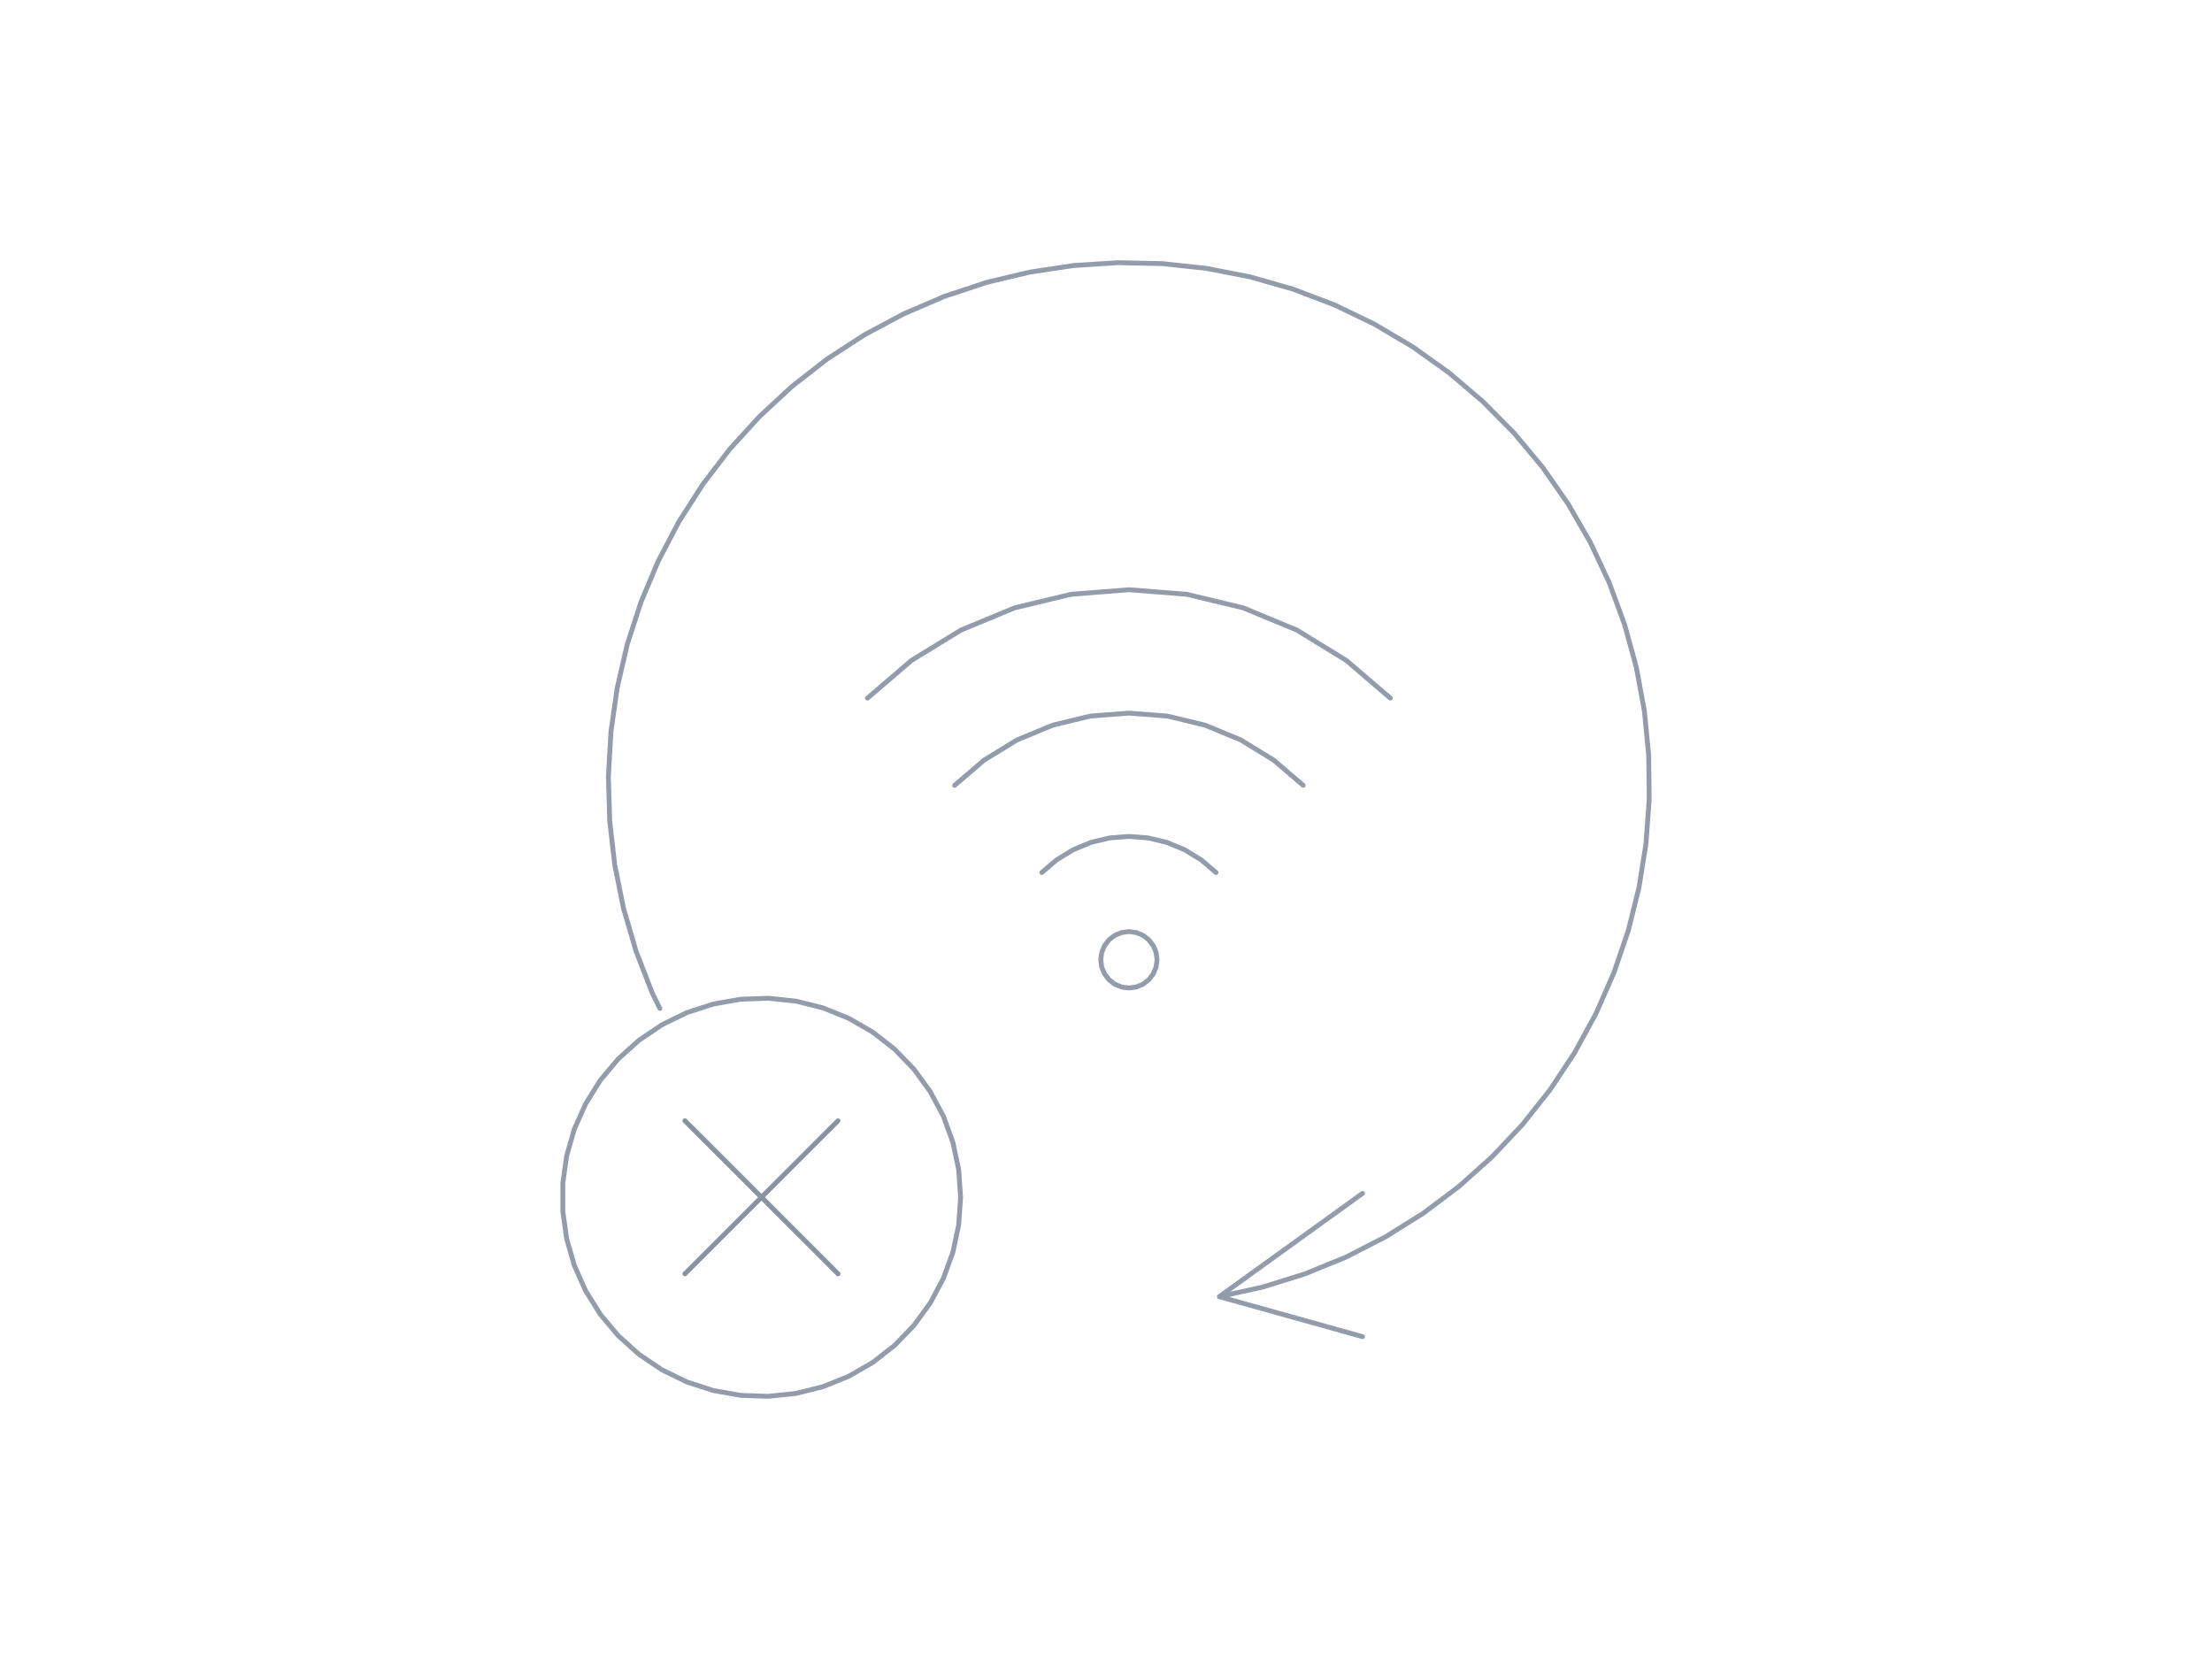
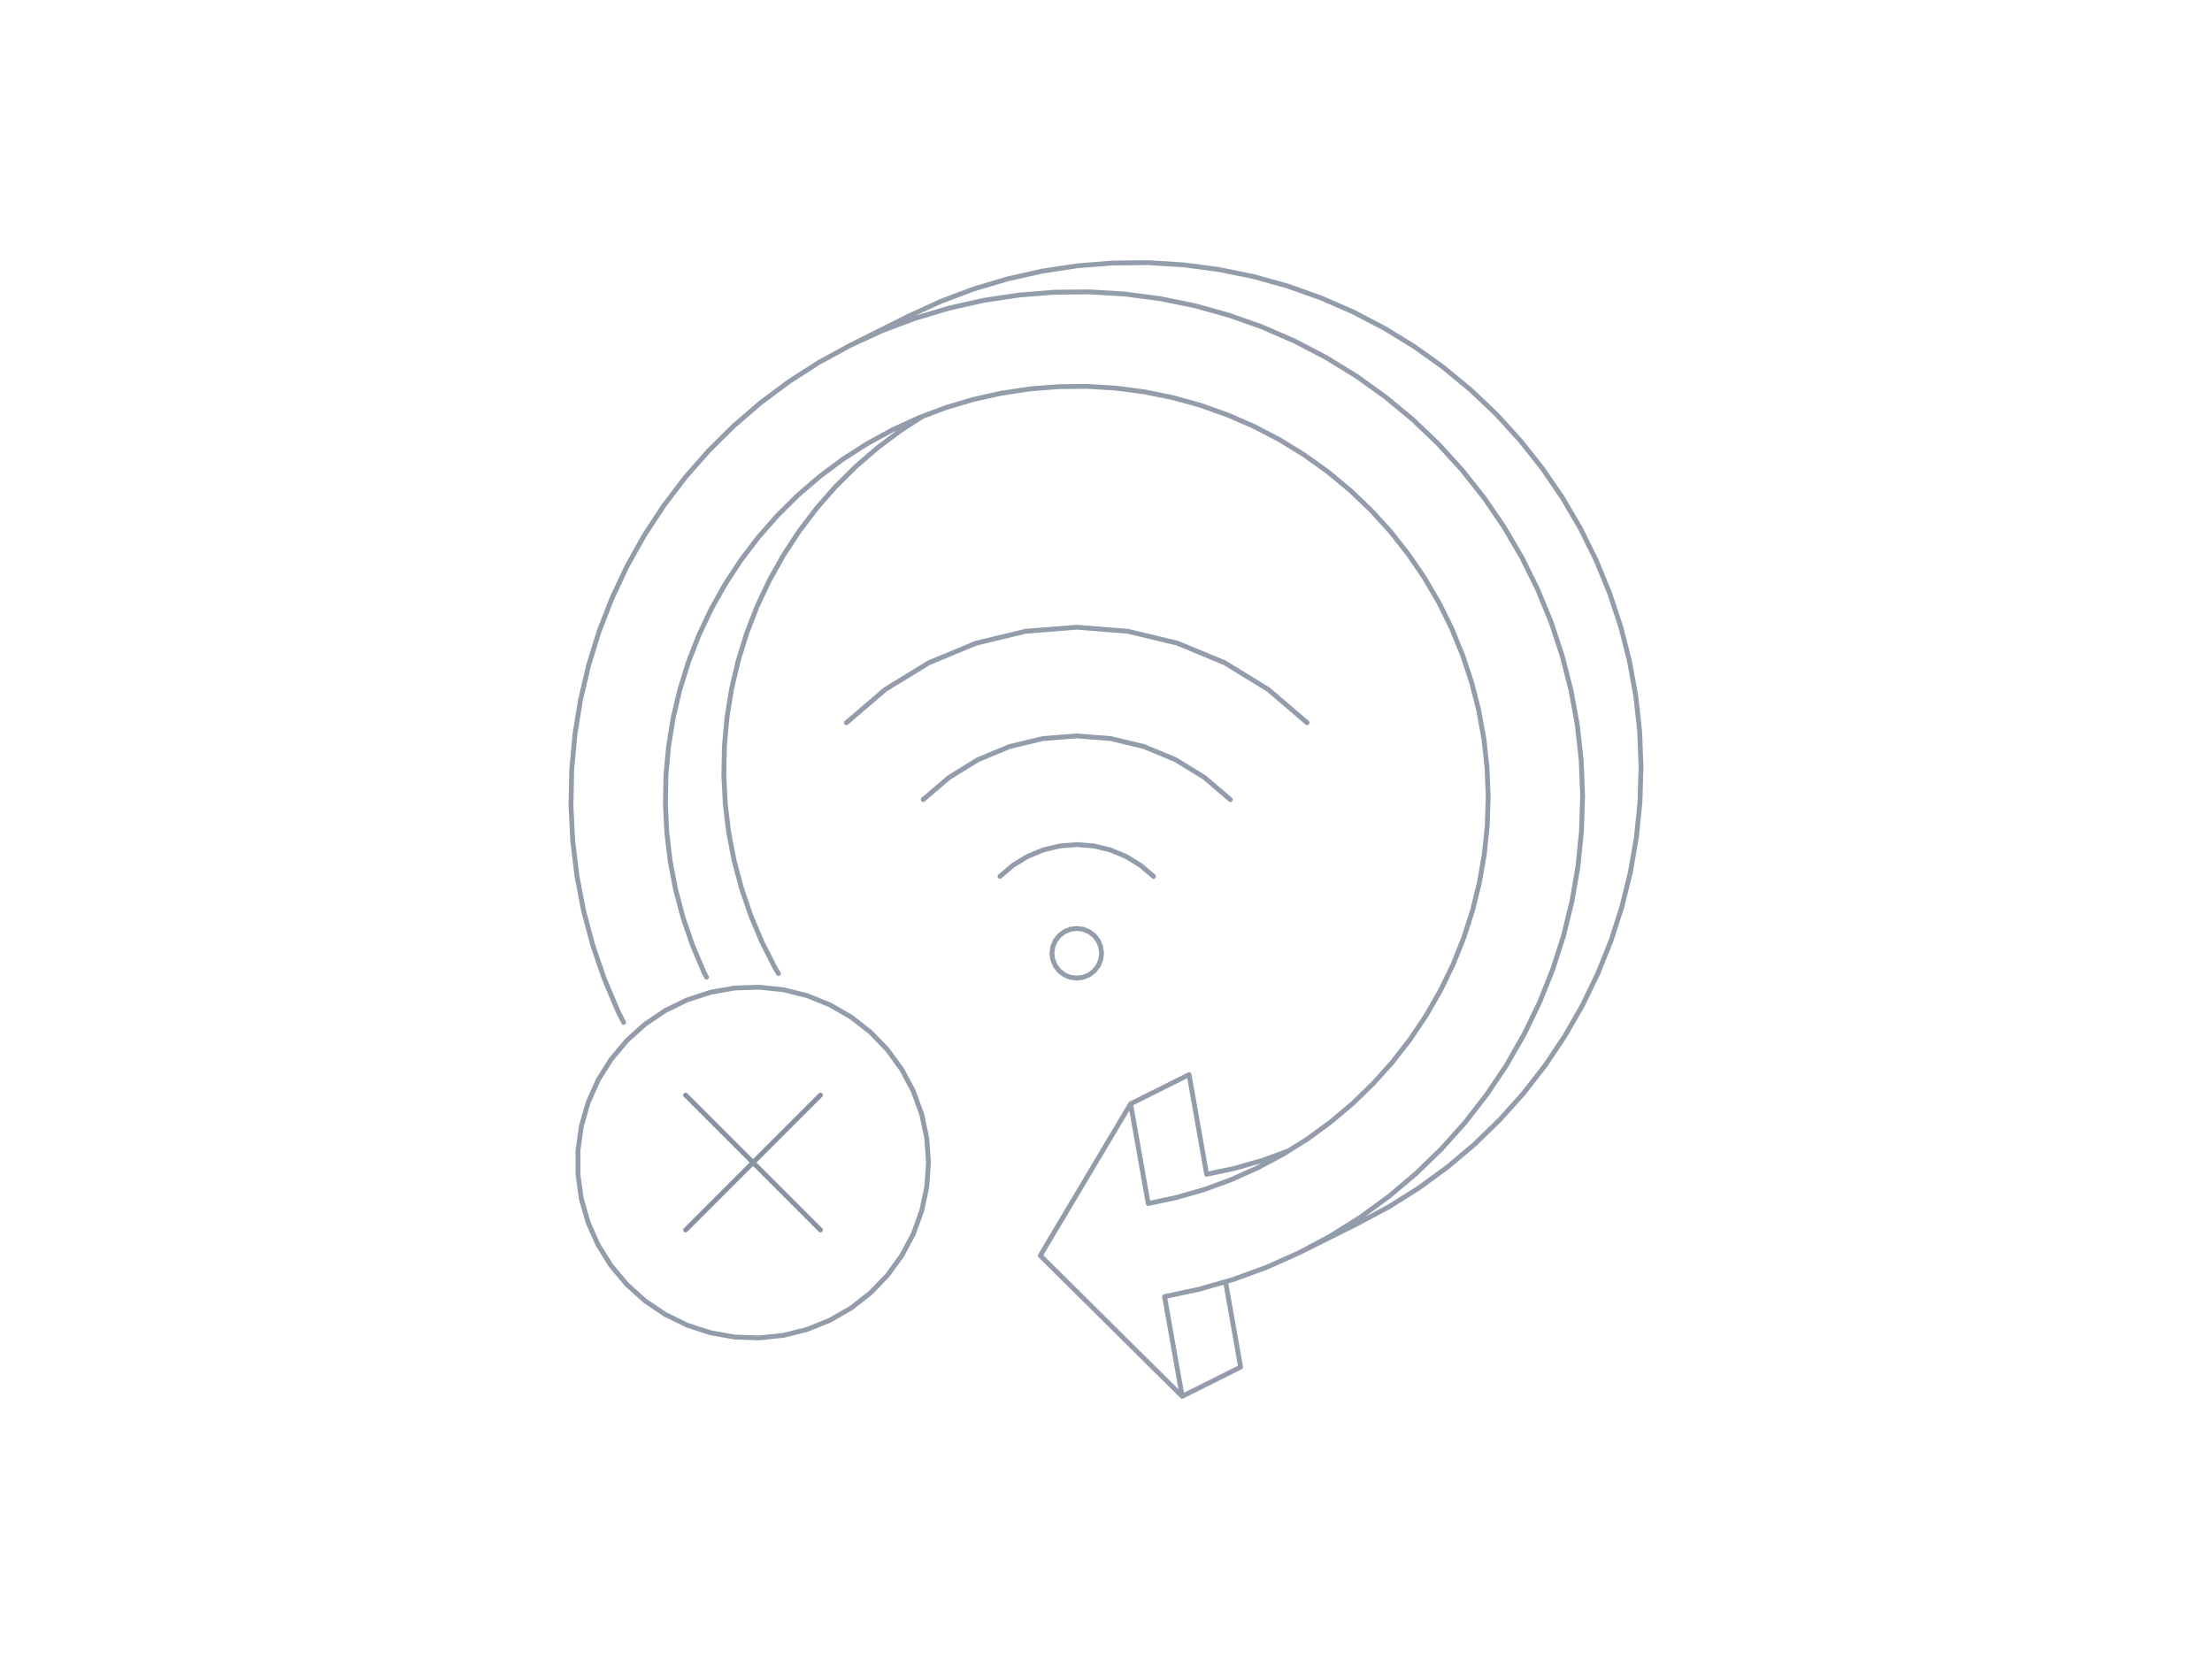
<svg xmlns="http://www.w3.org/2000/svg" viewBox="0 0 480 360" role="img" color="#8792a2" fill="none" stroke="currentColor" stroke-width="1.05" stroke-linecap="round" stroke-linejoin="round">
-   <path vector-effect="non-scaling-stroke" stroke-opacity=".9" d="M143.19,218.83 141.50,215.39 138.02,206.40 135.31,197.14 133.40,187.69 132.30,178.10 132.02,168.46 132.57,158.83 133.93,149.28 136.10,139.88 139.07,130.70 142.81,121.81 147.29,113.26 152.48,105.14 158.34,97.48 164.84,90.35 171.92,83.80 179.53,77.88 187.61,72.64 196.12,68.10 204.98,64.30 214.13,61.27 223.51,59.04 233.04,57.61 242.66,57.00 252.30,57.21 261.88,58.25 271.34,60.10 280.61,62.75 289.62,66.18 298.30,70.37 306.59,75.28 314.44,80.89 321.78,87.14 328.56,93.99 334.74,101.40 340.25,109.31 345.08,117.66 349.18,126.40 352.51,135.45 355.07,144.75 356.82,154.24 357.76,163.84 357.87,173.48 357.17,183.11 355.65,192.63 353.32,201.99 350.20,211.12 346.32,219.95 341.70,228.42 336.37,236.46 330.38,244.02 323.77,251.03 316.58,257.46 308.87,263.26 300.70,268.37 292.12,272.77 283.20,276.42 274.00,279.29 264.59,281.37 M295.67,258.96 264.59,281.37 295.67,290.05 M263.88,189.34 260.69,186.62 257.11,184.42 253.23,182.81 249.15,181.83 244.97,181.50 240.79,181.83 236.71,182.81 232.83,184.42 229.25,186.62 226.06,189.34 M282.79,170.42 276.41,164.96 269.25,160.57 261.50,157.36 253.34,155.39 244.97,154.74 236.60,155.39 228.44,157.36 220.69,160.57 213.53,164.96 207.15,170.42 M301.70,151.49 292.13,143.30 281.40,136.72 269.76,131.90 257.52,128.96 244.97,127.97 232.42,128.96 220.18,131.90 208.55,136.72 197.81,143.30 188.24,151.49 M251.08,208.27 250.87,206.69 250.26,205.21 249.29,203.94 248.03,202.97 246.55,202.36 244.97,202.15 243.39,202.36 241.91,202.97 240.65,203.94 239.68,205.21 239.07,206.69 238.86,208.27 239.07,209.85 239.68,211.33 240.65,212.60 241.91,213.57 243.39,214.18 244.97,214.39 246.55,214.18 248.03,213.57 249.29,212.60 250.26,211.33 250.87,209.85 251.08,208.27 M166.74,216.62 160.72,216.83 154.78,217.88 149.05,219.74 143.63,222.38 138.63,225.76 134.15,229.79 130.27,234.41 127.08,239.52 124.63,245.03 122.96,250.83 122.13,256.80 122.13,262.83 122.96,268.80 124.63,274.59 127.08,280.10 130.27,285.21 134.15,289.83 138.63,293.87 143.63,297.24 149.05,299.88 154.78,301.74 160.72,302.79 166.74,303.00 172.74,302.37 178.59,300.91 184.18,298.65 189.40,295.64 194.15,291.93 198.34,287.59 201.88,282.71 204.72,277.39 206.78,271.72 208.03,265.83 208.45,259.81 208.03,253.80 206.78,247.90 204.72,242.23 201.88,236.91 198.34,232.03 194.15,227.70 189.40,223.98 184.18,220.97 178.59,218.71 172.74,217.25 166.74,216.62 M208.45,259.81 208.03,253.80 206.78,247.90 204.72,242.23 201.88,236.91 198.34,232.03 194.15,227.70 189.40,223.98 184.18,220.97 178.59,218.71 172.74,217.25 166.74,216.62 160.72,216.83 154.78,217.88 149.05,219.74 143.63,222.38 138.63,225.76 134.15,229.79 130.27,234.41 127.08,239.52 124.63,245.03 122.96,250.83 122.13,256.80 122.13,262.83 122.96,268.80 124.63,274.59 127.08,280.10 130.27,285.21 134.15,289.83 138.63,293.87 143.63,297.24 149.05,299.88 154.78,301.74 160.72,302.79 166.74,303.00 172.74,302.37 178.59,300.91 184.18,298.65 189.40,295.64 194.15,291.93 198.34,287.59 201.88,282.71 204.72,277.39 206.78,271.72 208.03,265.83 208.45,259.81" />
-   <path vector-effect="non-scaling-stroke" stroke-opacity="1" d="M148.62,276.42 181.85,243.20 M148.62,243.20 181.85,276.42" />
+   <path vector-effect="non-scaling-stroke" stroke-opacity=".9" d="M132.80,129.81 130.01,136.98 127.74,144.33 125.98,151.82 124.75,159.41 124.06,167.07 123.90,174.77 124.28,182.45 125.20,190.09 126.64,197.64 128.62,205.08 131.11,212.36 134.10,219.44 135.33,221.87 M168.92,211.25 168.19,210.04 165.36,204.46 162.93,198.70 160.91,192.78 159.30,186.73 158.12,180.59 157.38,174.38 157.07,168.13 157.20,161.87 157.76,155.64 158.76,149.46 160.19,143.37 162.04,137.40 164.30,131.56 166.97,125.90 170.03,120.45 173.46,115.22 177.24,110.24 181.37,105.54 185.82,101.14 190.56,97.06 195.57,93.32 200.21,90.35 205.17,88.48 211.16,86.69 217.27,85.33 223.45,84.40 229.68,83.90 235.93,83.84 242.17,84.22 248.37,85.04 254.49,86.28 260.52,87.95 266.41,90.05 272.14,92.54 277.69,95.44 283.01,98.71 288.10,102.35 292.92,106.34 297.44,110.65 301.66,115.27 305.54,120.18 309.07,125.34 312.23,130.74 315.00,136.35 317.37,142.14 319.34,148.08 320.88,154.14 322.00,160.30 322.68,166.52 322.93,172.77 322.74,179.02 322.11,185.25 321.05,191.41 319.56,197.49 317.65,203.45 315.33,209.26 312.60,214.89 309.49,220.32 306.01,225.51 302.17,230.45 298.00,235.11 293.51,239.46 288.73,243.49 283.68,247.18 279.59,249.74 273.96,251.80 267.95,253.52 261.84,254.82 258.03,233.19 245.34,239.53 225.74,272.46 256.53,303.00 269.21,296.66 265.94,278.12 267.62,277.64 274.84,275.00 281.86,271.87 294.54,265.53 301.33,261.91 307.84,257.82 314.05,253.29 319.93,248.34 325.45,242.98 330.58,237.26 335.30,231.18 339.58,224.79 343.40,218.12 346.75,211.20 349.61,204.06 351.96,196.73 353.79,189.26 355.10,181.68 355.87,174.02 356.10,166.34 355.80,158.65 354.96,151.00 353.59,143.43 351.69,135.98 349.27,128.67 346.35,121.56 342.94,114.66 339.06,108.03 334.72,101.68 329.95,95.65 324.77,89.96 319.20,84.66 313.27,79.76 307.02,75.28 300.47,71.26 293.66,67.70 286.61,64.63 279.37,62.06 271.96,60.00 264.43,58.47 256.81,57.47 249.14,57.00 241.45,57.07 233.79,57.68 226.19,58.83 218.69,60.51 211.32,62.70 204.13,65.41 197.14,68.62 184.46,74.96 177.71,78.64 171.24,82.79 165.07,87.39 159.24,92.40 153.78,97.81 148.70,103.59 144.05,109.71 139.83,116.14 136.07,122.85 132.80,129.81 M135.33,221.87 134.10,219.44 131.11,212.36 128.62,205.08 126.64,197.64 125.20,190.09 124.28,182.45 123.90,174.77 124.06,167.07 124.75,159.41 125.98,151.82 127.74,144.33 130.01,136.98 132.80,129.81 136.07,122.85 139.83,116.14 144.05,109.71 148.70,103.59 153.78,97.81 159.24,92.40 165.07,87.39 171.24,82.79 177.71,78.64 184.46,74.96 191.44,71.75 198.64,69.05 206.00,66.85 213.51,65.17 221.11,64.03 228.77,63.41 236.45,63.34 244.13,63.81 251.75,64.81 259.28,66.34 266.68,68.40 273.93,70.97 280.98,74.04 287.79,77.60 294.34,81.62 300.59,86.10 306.52,91.00 312.08,96.30 317.26,101.99 322.04,108.02 326.38,114.37 330.26,121.01 333.67,127.90 336.59,135.02 339.00,142.32 340.90,149.77 342.28,157.34 343.12,164.99 343.42,172.68 343.18,180.37 342.41,188.02 341.11,195.60 339.28,203.07 336.93,210.40 334.07,217.54 330.72,224.46 326.90,231.14 322.62,237.52 317.90,243.60 312.77,249.33 307.25,254.68 301.37,259.63 295.16,264.17 288.64,268.25 281.86,271.87 274.84,275.00 267.62,277.64 260.23,279.76 252.71,281.36 256.53,303.00 225.74,272.46 245.34,239.53 249.16,261.17 255.27,259.86 261.28,258.14 267.15,255.99 272.86,253.44 278.38,250.50 283.68,247.18 288.73,243.49 293.51,239.46 298.00,235.11 302.17,230.45 306.01,225.51 309.49,220.32 312.60,214.89 315.33,209.26 317.65,203.45 319.56,197.49 321.05,191.41 322.11,185.25 322.74,179.02 322.93,172.77 322.68,166.52 322.00,160.30 320.88,154.14 319.34,148.08 317.37,142.14 315.00,136.35 312.23,130.74 309.07,125.34 305.54,120.18 301.66,115.27 297.44,110.65 292.92,106.34 288.10,102.35 283.01,98.71 277.69,95.44 272.14,92.54 266.41,90.05 260.52,87.95 254.49,86.28 248.37,85.04 242.17,84.22 235.93,83.84 229.68,83.90 223.45,84.40 217.27,85.33 211.16,86.69 205.17,88.48 199.32,90.68 193.64,93.29 188.15,96.29 182.89,99.66 177.87,103.40 173.13,107.48 168.69,111.88 164.56,116.58 160.77,121.56 157.34,126.79 154.29,132.25 151.62,137.90 149.36,143.74 147.51,149.71 146.08,155.80 145.08,161.98 144.51,168.21 144.39,174.47 144.70,180.72 145.44,186.93 146.62,193.07 148.22,199.12 150.25,205.04 152.68,210.80 153.32,212.06 M250.32,190.18 247.50,187.78 244.35,185.85 240.93,184.43 237.34,183.57 233.65,183.28 229.97,183.57 226.37,184.43 222.96,185.85 219.80,187.78 216.99,190.18 M266.98,173.51 261.35,168.70 255.05,164.83 248.22,162.00 241.03,160.27 233.65,159.69 226.28,160.27 219.09,162.00 212.26,164.83 205.95,168.70 200.33,173.51 M283.64,156.83 275.20,149.62 265.75,143.82 255.50,139.57 244.71,136.98 233.65,136.11 222.60,136.98 211.81,139.57 201.56,143.82 192.10,149.62 183.67,156.83 M239.04,206.86 238.86,205.46 238.32,204.16 237.46,203.05 236.35,202.19 235.05,201.65 233.65,201.47 232.26,201.65 230.96,202.19 229.85,203.05 228.99,204.16 228.45,205.46 228.27,206.86 228.45,208.25 228.99,209.55 229.85,210.67 230.96,211.53 232.26,212.07 233.65,212.25 235.05,212.07 236.35,211.53 237.46,210.67 238.32,209.55 238.86,208.25 239.04,206.86 M164.73,214.22 159.42,214.40 154.19,215.32 149.14,216.97 144.36,219.29 139.96,222.26 136.01,225.82 132.60,229.89 129.78,234.39 127.62,239.25 126.16,244.35 125.42,249.61 125.42,254.92 126.16,260.19 127.62,265.29 129.78,270.14 132.60,274.65 136.01,278.72 139.96,282.27 144.36,285.24 149.14,287.57 154.19,289.21 159.42,290.14 164.73,290.32 170.01,289.77 175.17,288.48 180.09,286.49 184.69,283.84 188.88,280.56 192.57,276.74 195.69,272.45 198.19,267.76 200.00,262.76 201.11,257.57 201.48,252.27 201.11,246.97 200.00,241.77 198.19,236.78 195.69,232.09 192.57,227.79 188.88,223.97 184.69,220.70 180.09,218.05 175.17,216.06 170.01,214.77 164.73,214.22 M201.48,252.27 201.11,246.97 200.00,241.77 198.19,236.78 195.69,232.09 192.57,227.79 188.88,223.97 184.69,220.70 180.09,218.05 175.17,216.06 170.01,214.77 164.73,214.22 159.42,214.40 154.19,215.32 149.14,216.97 144.36,219.29 139.96,222.26 136.01,225.82 132.60,229.89 129.78,234.39 127.62,239.25 126.16,244.35 125.42,249.61 125.42,254.92 126.16,260.19 127.62,265.29 129.78,270.14 132.60,274.65 136.01,278.72 139.96,282.27 144.36,285.24 149.14,287.57 154.19,289.21 159.42,290.14 164.73,290.32 170.01,289.77 175.17,288.48 180.09,286.49 184.69,283.84 188.88,280.56 192.57,276.74 195.69,272.45 198.19,267.76 200.00,262.76 201.11,257.57 201.48,252.27" />
+   <path vector-effect="non-scaling-stroke" stroke-opacity="1" d="M148.77,266.91 178.04,237.63 M148.77,237.63 178.04,266.91" />
</svg>
